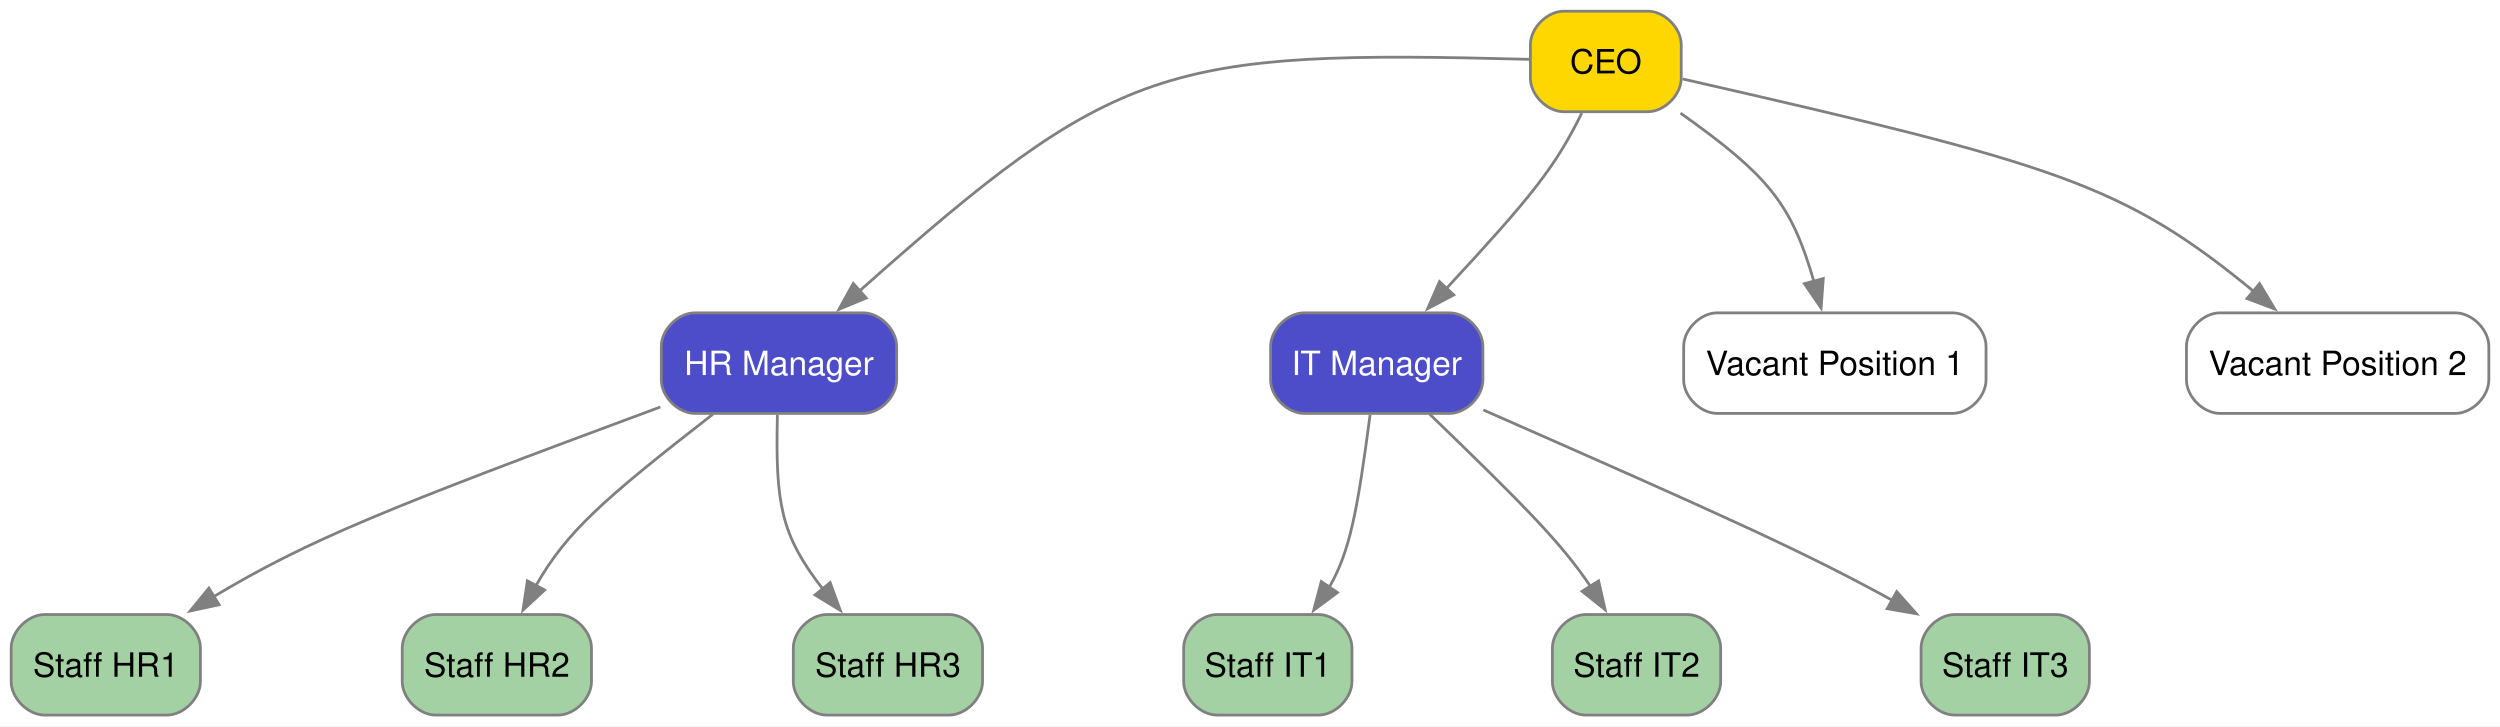
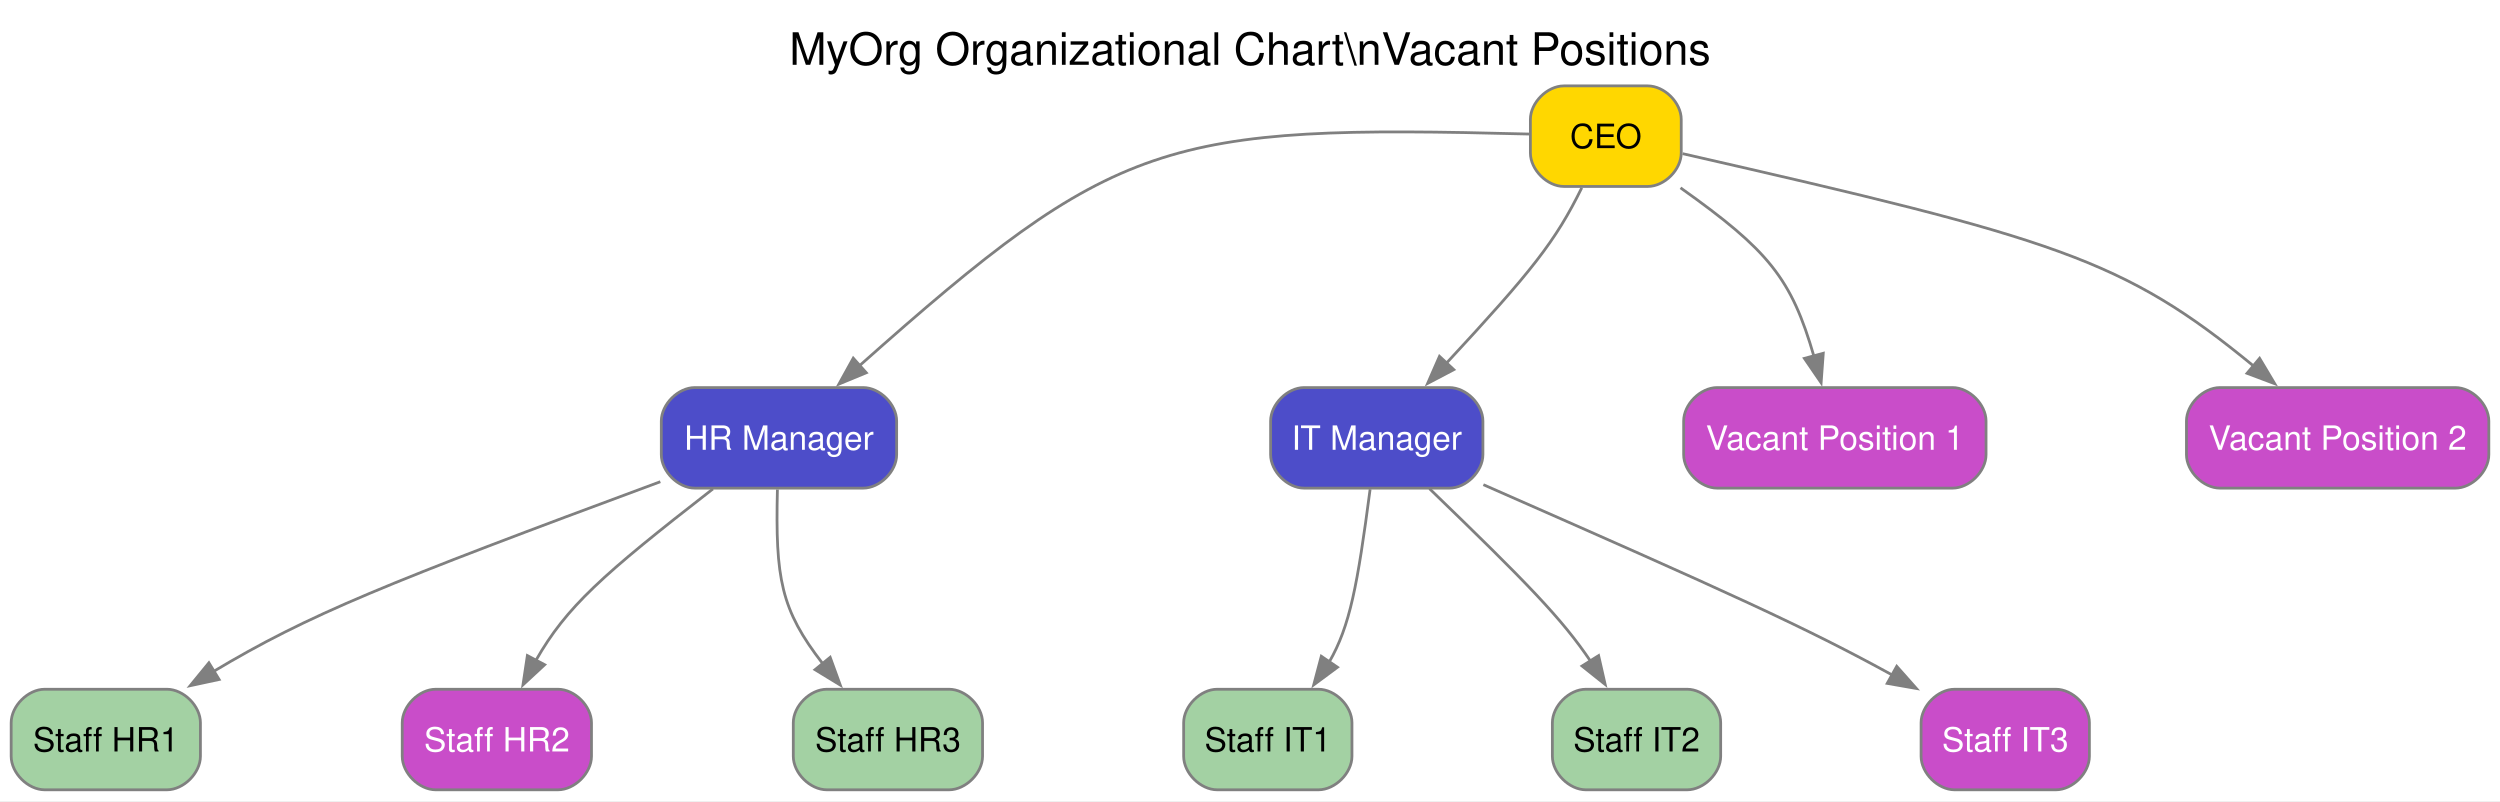
- <svg xmlns="http://www.w3.org/2000/svg" width="895pt" height="260pt" viewBox="0.00 0.00 895.00 260.00">
-   <g id="graph0" class="graph" transform="scale(1 1) rotate(0) translate(4 256)">
-     <polygon fill="white" stroke="none" points="-4,4 -4,-256 891,-256 891,4 -4,4" />
+ <svg xmlns="http://www.w3.org/2000/svg" width="895pt" height="287pt" viewBox="0.00 0.00 895.00 287.00">
+   <g id="graph0" class="graph" transform="scale(1 1) rotate(0) translate(4 282.75)">
+     <polygon fill="white" stroke="none" points="-4,4 -4,-282.75 891,-282.75 891,4 -4,4" />
+     <text xml:space="preserve" text-anchor="middle" x="443.5" y="-259.55" font-family="Helvetica,sans-Serif" font-size="16.00">MyOrg Organizational Chart\nVacant Positions</text>
    <g id="node1" class="node">
      <path fill="#ffd700" stroke="#808080" d="M585.88,-252C585.88,-252 555.88,-252 555.88,-252 549.88,-252 543.88,-246 543.88,-240 543.88,-240 543.88,-228 543.88,-228 543.88,-222 549.88,-216 555.88,-216 555.88,-216 585.88,-216 585.88,-216 591.88,-216 597.88,-222 597.88,-228 597.88,-228 597.88,-240 597.88,-240 597.88,-246 591.88,-252 585.88,-252" />
      <text xml:space="preserve" text-anchor="middle" x="570.88" y="-229.72" font-family="Helvetica,sans-Serif" font-size="12.00">CEO</text>
    </g>
    <g id="node2" class="node">
      <path fill="#4d4dc9" stroke="#808080" d="M305,-144C305,-144 244.75,-144 244.75,-144 238.75,-144 232.75,-138 232.75,-132 232.75,-132 232.75,-120 232.75,-120 232.75,-114 238.75,-108 244.75,-108 244.75,-108 305,-108 305,-108 311,-108 317,-114 317,-120 317,-120 317,-132 317,-132 317,-138 311,-144 305,-144" />
      <text xml:space="preserve" text-anchor="middle" x="274.88" y="-121.72" font-family="Helvetica,sans-Serif" font-size="12.00" fill="white">HR Manager</text>
    </g>
    <g id="edge1" class="edge">
      <path fill="none" stroke="#808080" d="M543.49,-234.76C412.63,-238.18 395.52,-233.46 303.73,-151.86" />
      <polygon fill="#808080" stroke="#808080" points="306.13,-149.31 296.34,-145.26 301.47,-154.53 306.13,-149.31" />
    </g>
    <g id="node6" class="node">
      <path fill="#4d4dc9" stroke="#808080" d="M514.88,-144C514.88,-144 462.88,-144 462.88,-144 456.88,-144 450.88,-138 450.88,-132 450.88,-132 450.88,-120 450.88,-120 450.88,-114 456.88,-108 462.88,-108 462.88,-108 514.88,-108 514.88,-108 520.88,-108 526.88,-114 526.88,-120 526.88,-120 526.88,-132 526.88,-132 526.88,-138 520.88,-144 514.88,-144" />
      <text xml:space="preserve" text-anchor="middle" x="488.88" y="-121.72" font-family="Helvetica,sans-Serif" font-size="12.00" fill="white">IT Manager</text>
    </g>
    <g id="edge5" class="edge">
      <path fill="none" stroke="#808080" d="M562.27,-215.51C552.83,-196.36 544.7,-186.01 513.53,-152.42" />
      <polygon fill="#808080" stroke="#808080" points="516.46,-150.42 507.09,-145.49 511.34,-155.19 516.46,-150.42" />
    </g>
    <g id="node10" class="node">
-       <path fill="#ffffff" stroke="#808080" d="M695,-144C695,-144 610.75,-144 610.75,-144 604.75,-144 598.75,-138 598.75,-132 598.75,-132 598.75,-120 598.75,-120 598.75,-114 604.75,-108 610.75,-108 610.75,-108 695,-108 695,-108 701,-108 707,-114 707,-120 707,-120 707,-132 707,-132 707,-138 701,-144 695,-144" />
-       <text xml:space="preserve" text-anchor="middle" x="652.88" y="-121.72" font-family="Helvetica,sans-Serif" font-size="12.00">Vacant Position 1</text>
+       <path fill="#c94dc9" stroke="#808080" d="M695,-144C695,-144 610.75,-144 610.75,-144 604.75,-144 598.75,-138 598.75,-132 598.75,-132 598.75,-120 598.75,-120 598.75,-114 604.75,-108 610.75,-108 610.75,-108 695,-108 695,-108 701,-108 707,-114 707,-120 707,-120 707,-132 707,-132 707,-138 701,-144 695,-144" />
+       <text xml:space="preserve" text-anchor="middle" x="652.88" y="-121.72" font-family="Helvetica,sans-Serif" font-size="12.00" fill="white">Vacant Position 1</text>
    </g>
    <g id="edge9" class="edge">
      <path fill="none" stroke="#808080" d="M597.62,-215.51C629.14,-193.11 637.31,-183.18 645.44,-155.02" />
      <polygon fill="#808080" stroke="#808080" points="648.73,-156.28 647.96,-145.71 641.97,-154.45 648.73,-156.28" />
    </g>
    <g id="node11" class="node">
-       <path fill="#ffffff" stroke="#808080" d="M875,-144C875,-144 790.75,-144 790.75,-144 784.75,-144 778.75,-138 778.75,-132 778.75,-132 778.75,-120 778.75,-120 778.75,-114 784.75,-108 790.75,-108 790.75,-108 875,-108 875,-108 881,-108 887,-114 887,-120 887,-120 887,-132 887,-132 887,-138 881,-144 875,-144" />
-       <text xml:space="preserve" text-anchor="middle" x="832.88" y="-121.72" font-family="Helvetica,sans-Serif" font-size="12.00">Vacant Position 2</text>
+       <path fill="#c94dc9" stroke="#808080" d="M875,-144C875,-144 790.75,-144 790.75,-144 784.75,-144 778.75,-138 778.75,-132 778.75,-132 778.75,-120 778.75,-120 778.75,-114 784.75,-108 790.75,-108 790.75,-108 875,-108 875,-108 881,-108 887,-114 887,-120 887,-120 887,-132 887,-132 887,-138 881,-144 875,-144" />
+       <text xml:space="preserve" text-anchor="middle" x="832.88" y="-121.72" font-family="Helvetica,sans-Serif" font-size="12.00" fill="white">Vacant Position 2</text>
    </g>
    <g id="edge10" class="edge">
      <path fill="none" stroke="#808080" d="M598.37,-227.74C732.11,-197.22 756.11,-190.07 802.83,-151.68" />
      <polygon fill="#808080" stroke="#808080" points="804.93,-154.48 810.36,-145.38 800.44,-149.11 804.93,-154.48" />
    </g>
    <g id="node3" class="node">
      <path fill="#a3d1a3" stroke="#808080" d="M55.75,-36C55.75,-36 12,-36 12,-36 6,-36 0,-30 0,-24 0,-24 0,-12 0,-12 0,-6 6,0 12,0 12,0 55.75,0 55.75,0 61.75,0 67.75,-6 67.75,-12 67.75,-12 67.75,-24 67.75,-24 67.75,-30 61.75,-36 55.75,-36" />
      <text xml:space="preserve" text-anchor="middle" x="33.88" y="-13.72" font-family="Helvetica,sans-Serif" font-size="12.00">Staff HR1</text>
    </g>
    <g id="edge2" class="edge">
      <path fill="none" stroke="#808080" d="M232.4,-110.3C133.9,-73.8 106.55,-62.79 72.22,-42.24" />
      <polygon fill="#808080" stroke="#808080" points="74.44,-39.5 64.08,-37.27 70.79,-45.47 74.44,-39.5" />
    </g>
    <g id="node4" class="node">
-       <path fill="#a3d1a3" stroke="#808080" d="M195.75,-36C195.75,-36 152,-36 152,-36 146,-36 140,-30 140,-24 140,-24 140,-12 140,-12 140,-6 146,0 152,0 152,0 195.75,0 195.75,0 201.75,0 207.75,-6 207.75,-12 207.75,-12 207.75,-24 207.75,-24 207.75,-30 201.75,-36 195.75,-36" />
-       <text xml:space="preserve" text-anchor="middle" x="173.88" y="-13.72" font-family="Helvetica,sans-Serif" font-size="12.00">Staff HR2</text>
+       <path fill="#c94dc9" stroke="#808080" d="M195.75,-36C195.75,-36 152,-36 152,-36 146,-36 140,-30 140,-24 140,-24 140,-12 140,-12 140,-6 146,0 152,0 152,0 195.75,0 195.75,0 201.75,0 207.75,-6 207.75,-12 207.75,-12 207.75,-24 207.75,-24 207.75,-30 201.75,-36 195.75,-36" />
+       <text xml:space="preserve" text-anchor="middle" x="173.88" y="-13.72" font-family="Helvetica,sans-Serif" font-size="12.00" fill="white">Staff HR2</text>
    </g>
    <g id="edge3" class="edge">
      <path fill="none" stroke="#808080" d="M251.22,-107.72C211.3,-76.7 198.82,-65.49 187.88,-46.38" />
      <polygon fill="#808080" stroke="#808080" points="190.99,-44.78 183.22,-37.57 184.8,-48.05 190.99,-44.78" />
    </g>
    <g id="node5" class="node">
      <path fill="#a3d1a3" stroke="#808080" d="M335.75,-36C335.75,-36 292,-36 292,-36 286,-36 280,-30 280,-24 280,-24 280,-12 280,-12 280,-6 286,0 292,0 292,0 335.75,0 335.75,0 341.75,0 347.75,-6 347.75,-12 347.75,-12 347.75,-24 347.75,-24 347.75,-30 341.75,-36 335.75,-36" />
      <text xml:space="preserve" text-anchor="middle" x="313.88" y="-13.72" font-family="Helvetica,sans-Serif" font-size="12.00">Staff HR3</text>
    </g>
    <g id="edge4" class="edge">
      <path fill="none" stroke="#808080" d="M274.31,-107.5C273.57,-75.7 275.5,-64.54 290.52,-45.19" />
      <polygon fill="#808080" stroke="#808080" points="293.2,-47.44 296.82,-37.49 287.78,-43.01 293.2,-47.44" />
    </g>
    <g id="node7" class="node">
      <path fill="#a3d1a3" stroke="#808080" d="M468,-36C468,-36 431.75,-36 431.75,-36 425.75,-36 419.75,-30 419.75,-24 419.75,-24 419.75,-12 419.75,-12 419.75,-6 425.75,0 431.75,0 431.75,0 468,0 468,0 474,0 480,-6 480,-12 480,-12 480,-24 480,-24 480,-30 474,-36 468,-36" />
      <text xml:space="preserve" text-anchor="middle" x="449.88" y="-13.72" font-family="Helvetica,sans-Serif" font-size="12.00">Staff IT1</text>
    </g>
    <g id="edge6" class="edge">
      <path fill="none" stroke="#808080" d="M486.5,-107.59C481.96,-73.1 479.3,-58.62 471.84,-45.71" />
      <polygon fill="#808080" stroke="#808080" points="474.82,-43.88 466.31,-37.57 469.03,-47.81 474.82,-43.88" />
    </g>
    <g id="node8" class="node">
      <path fill="#a3d1a3" stroke="#808080" d="M600,-36C600,-36 563.75,-36 563.75,-36 557.75,-36 551.75,-30 551.75,-24 551.75,-24 551.75,-12 551.75,-12 551.75,-6 557.75,0 563.75,0 563.75,0 600,0 600,0 606,0 612,-6 612,-12 612,-12 612,-24 612,-24 612,-30 606,-36 600,-36" />
      <text xml:space="preserve" text-anchor="middle" x="581.88" y="-13.72" font-family="Helvetica,sans-Serif" font-size="12.00">Staff IT2</text>
    </g>
    <g id="edge7" class="edge">
      <path fill="none" stroke="#808080" d="M507.75,-107.81C542.66,-74.08 555.17,-61.28 565.49,-45.93" />
      <polygon fill="#808080" stroke="#808080" points="568.3,-48.04 570.65,-37.71 562.37,-44.32 568.3,-48.04" />
    </g>
    <g id="node9" class="node">
-       <path fill="#a3d1a3" stroke="#808080" d="M732,-36C732,-36 695.75,-36 695.75,-36 689.75,-36 683.75,-30 683.75,-24 683.75,-24 683.75,-12 683.75,-12 683.75,-6 689.75,0 695.75,0 695.75,0 732,0 732,0 738,0 744,-6 744,-12 744,-12 744,-24 744,-24 744,-30 738,-36 732,-36" />
-       <text xml:space="preserve" text-anchor="middle" x="713.88" y="-13.72" font-family="Helvetica,sans-Serif" font-size="12.00">Staff IT3</text>
+       <path fill="#c94dc9" stroke="#808080" d="M732,-36C732,-36 695.75,-36 695.75,-36 689.75,-36 683.75,-30 683.75,-24 683.75,-24 683.75,-12 683.75,-12 683.75,-6 689.75,0 695.75,0 695.75,0 732,0 732,0 738,0 744,-6 744,-12 744,-12 744,-24 744,-24 744,-30 738,-36 732,-36" />
+       <text xml:space="preserve" text-anchor="middle" x="713.88" y="-13.72" font-family="Helvetica,sans-Serif" font-size="12.00" fill="white">Staff IT3</text>
    </g>
    <g id="edge8" class="edge">
      <path fill="none" stroke="#808080" d="M527.05,-109.23C615.62,-70.28 642.64,-58.02 673.58,-41.01" />
      <polygon fill="#808080" stroke="#808080" points="675.03,-44.21 682.06,-36.28 671.62,-38.1 675.03,-44.21" />
    </g>
  </g>
</svg>
